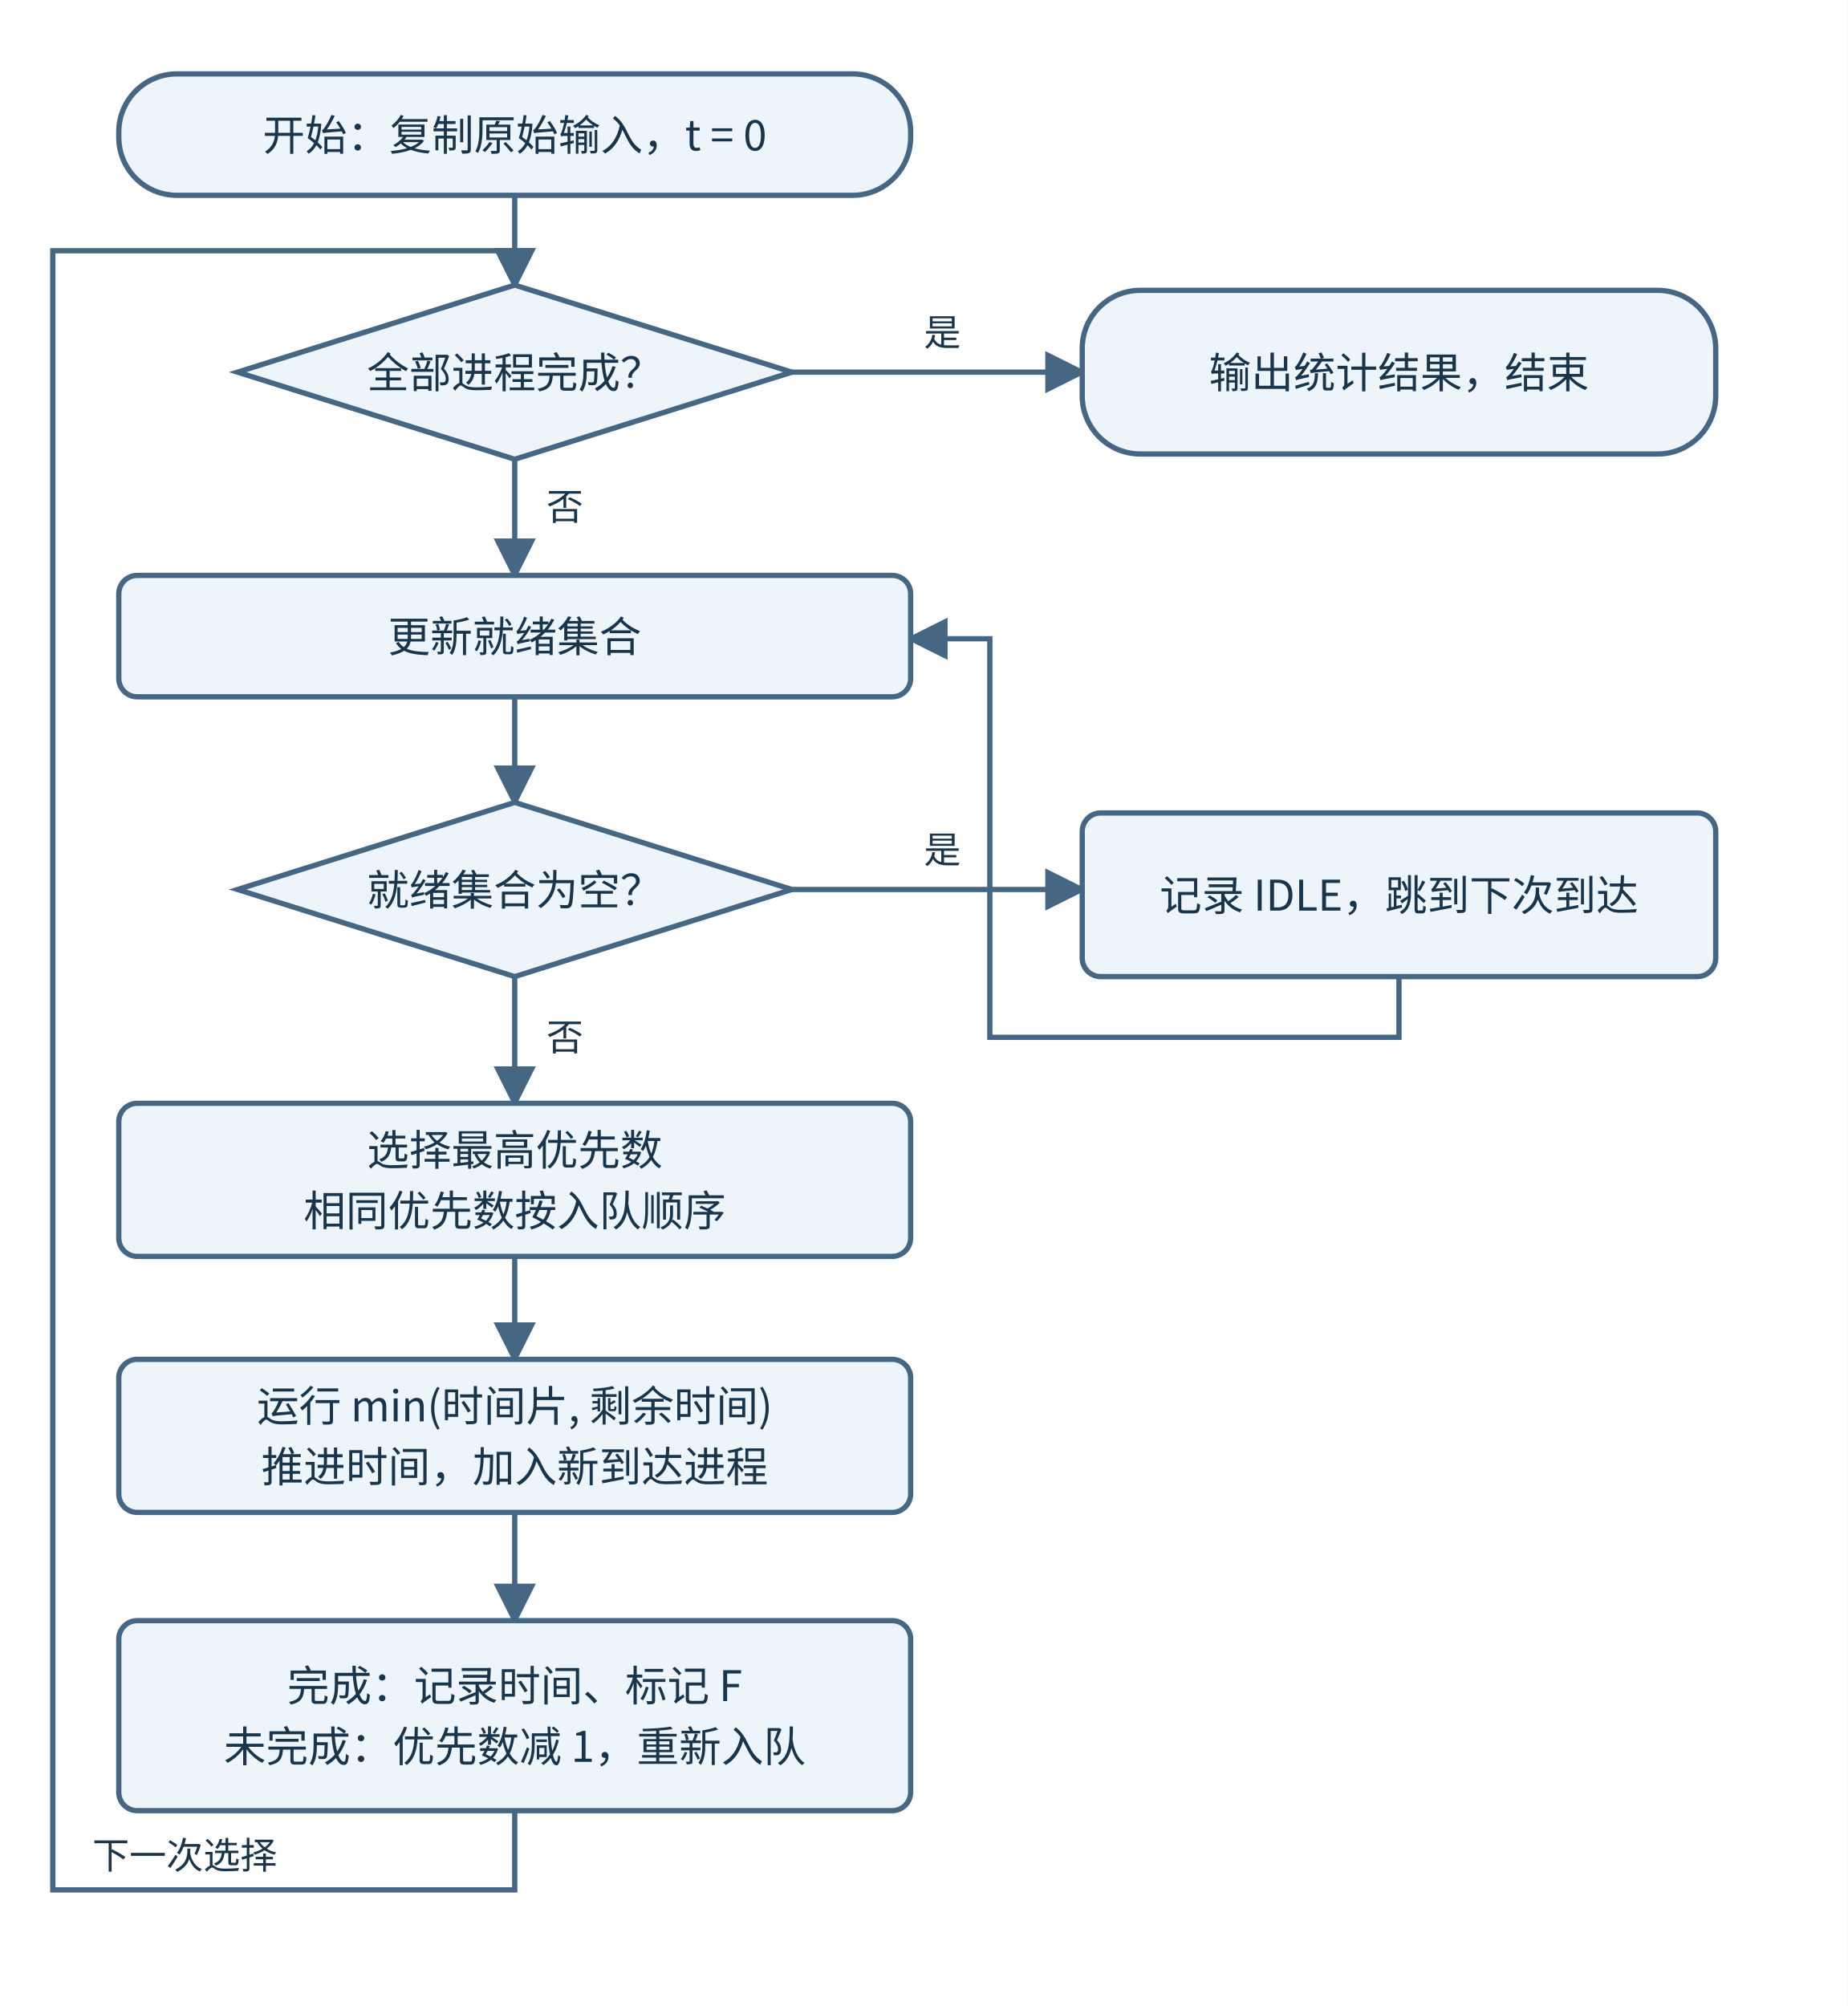
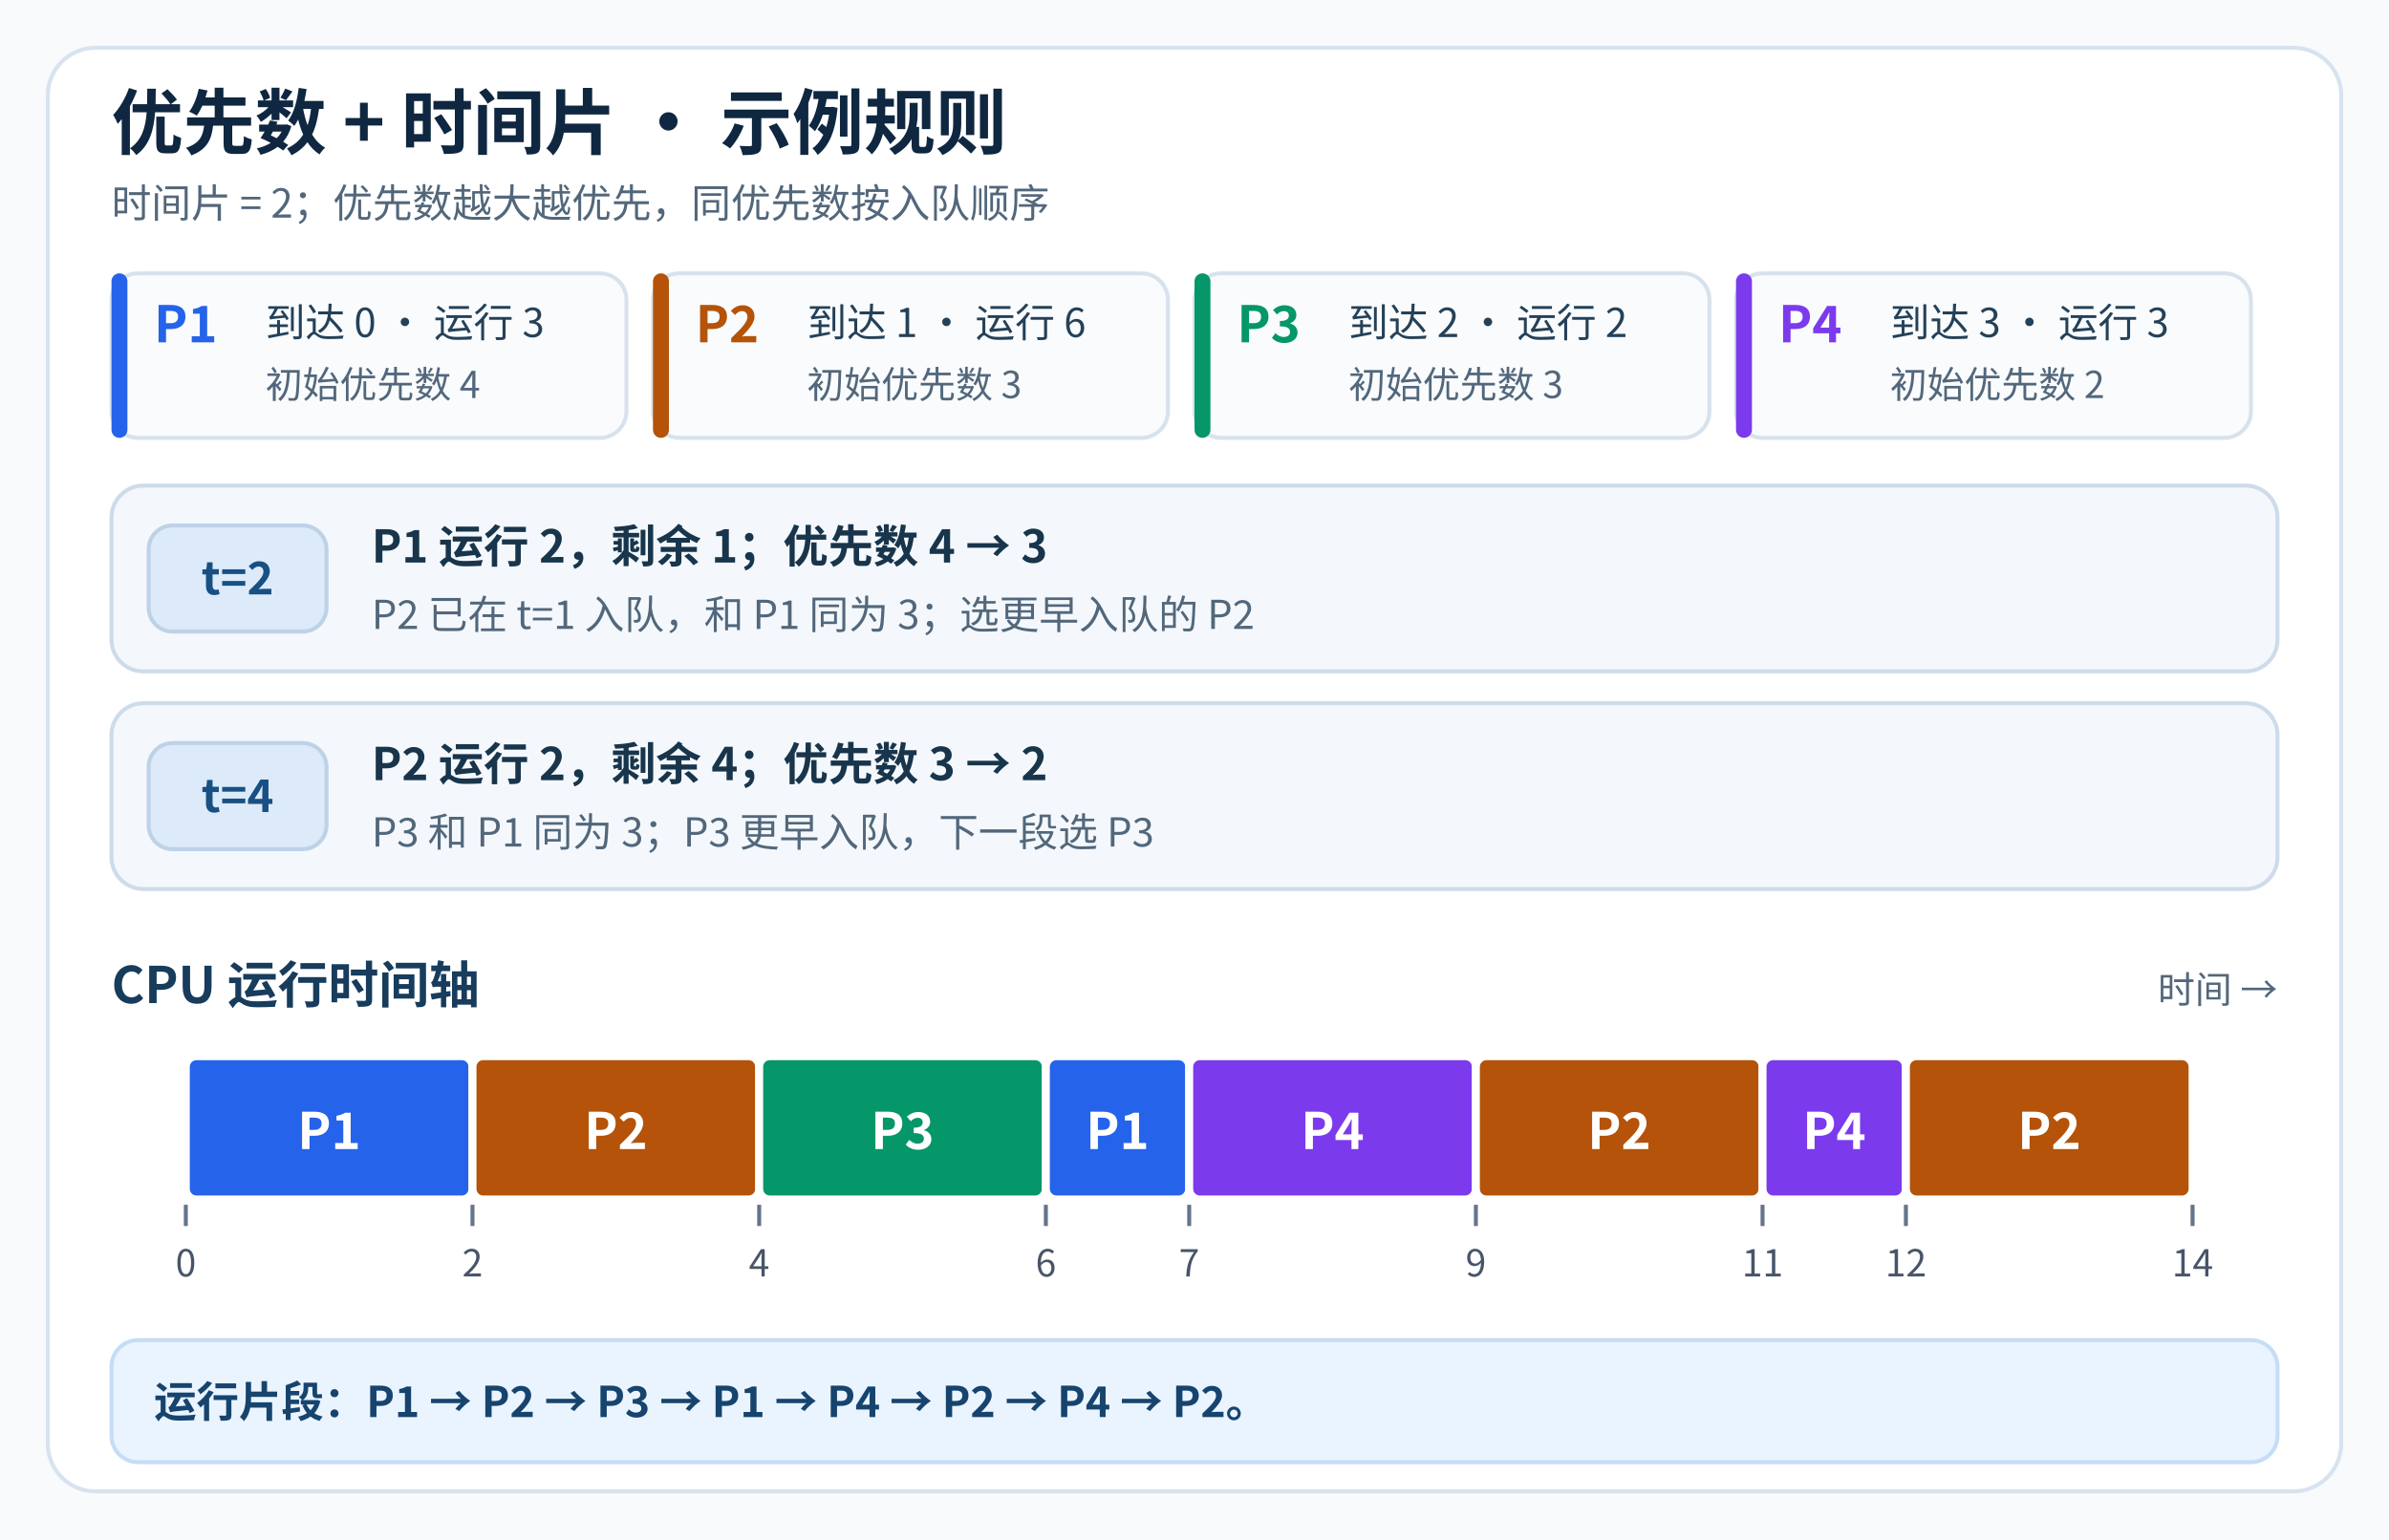
- <svg xmlns="http://www.w3.org/2000/svg" width="700" height="760" viewBox="0 0 700 760" role="img">
-   <defs>
-     <marker id="arrow" markerWidth="8" markerHeight="8" refX="7" refY="4" orient="auto">
-       <path d="M0,0 L8,4 L0,8 Z" fill="#466784" />
-     </marker>
-   </defs>
-   <rect width="700" height="760" fill="#fff" />
-   <g font-family="Noto Sans CJK SC,Microsoft YaHei,sans-serif" font-size="16" fill="#18354b">
-     <path d="M195 74 V108" fill="none" stroke="#466784" stroke-width="2" marker-end="url(#arrow)" />
-     <path d="M300 141 H410" fill="none" stroke="#466784" stroke-width="2" marker-end="url(#arrow)" />
-     <text x="350" y="131" font-size="14">是</text>
-     <path d="M195 174 V218" fill="none" stroke="#466784" stroke-width="2" marker-end="url(#arrow)" />
-     <text x="207" y="197" font-size="14">否</text>
-     <path d="M195 264 V304" fill="none" stroke="#466784" stroke-width="2" marker-end="url(#arrow)" />
-     <path d="M300 337 H410" fill="none" stroke="#466784" stroke-width="2" marker-end="url(#arrow)" />
-     <text x="350" y="327" font-size="14">是</text>
-     <path d="M195 370 V418" fill="none" stroke="#466784" stroke-width="2" marker-end="url(#arrow)" />
-     <text x="207" y="398" font-size="14">否</text>
-     <path d="M195 476 V515" fill="none" stroke="#466784" stroke-width="2" marker-end="url(#arrow)" />
-     <path d="M195 573 V614" fill="none" stroke="#466784" stroke-width="2" marker-end="url(#arrow)" />
-     <path d="M530 370 V393 H375 V242 H345" fill="none" stroke="#466784" stroke-width="2" marker-end="url(#arrow)" />
-     <path d="M195 686 V716 H20 V95 H195 V108" fill="none" stroke="#466784" stroke-width="2" marker-end="url(#arrow)" />
-     <text x="35" y="708" font-size="14">下一次选择</text>
-     <rect x="45" y="28" width="300" height="46" rx="22" fill="#edf4fa" stroke="#466784" stroke-width="2" />
-     <text x="195.0" y="57.0" text-anchor="middle">开始：复制原始输入，t = 0</text>
-     <polygon points="195.0,108 300,141.0 195.0,174 90,141.0" fill="#edf4fa" stroke="#466784" stroke-width="2" />
-     <text x="195.0" y="147.0" text-anchor="middle">全部进程完成？</text>
-     <rect x="45" y="218" width="300" height="46" rx="7" fill="#edf4fa" stroke="#466784" stroke-width="2" />
-     <text x="195.0" y="247.0" text-anchor="middle">更新就绪集合</text>
-     <polygon points="195.0,304 300,337.0 195.0,370 90,337.0" fill="#edf4fa" stroke="#466784" stroke-width="2" />
-     <text x="195.0" y="343.0" text-anchor="middle">就绪集合为空？</text>
-     <rect x="45" y="418" width="300" height="58" rx="7" fill="#edf4fa" stroke="#466784" stroke-width="2" />
-     <text x="195.0" y="441.5" text-anchor="middle">选择最高优先数</text>
-     <text x="195.0" y="464.5" text-anchor="middle">相同优先数按入队顺序</text>
-     <rect x="45" y="515" width="300" height="58" rx="7" fill="#edf4fa" stroke="#466784" stroke-width="2" />
-     <text x="195.0" y="538.5" text-anchor="middle">运行 min(时间片, 剩余时间)</text>
-     <text x="195.0" y="561.5" text-anchor="middle">推进时间，加入新到达进程</text>
-     <rect x="45" y="614" width="300" height="72" rx="7" fill="#edf4fa" stroke="#466784" stroke-width="2" />
-     <text x="195.0" y="644.5" text-anchor="middle">完成：记录时间、标记 F</text>
-     <text x="195.0" y="667.5" text-anchor="middle">未完成：优先数减 1，重新入队</text>
-     <rect x="410" y="308" width="240" height="62" rx="7" fill="#edf4fa" stroke="#466784" stroke-width="2" />
-     <text x="530.0" y="345.0" text-anchor="middle">记录 IDLE，跳到下次到达</text>
-     <rect x="410" y="110" width="240" height="62" rx="22" fill="#edf4fa" stroke="#466784" stroke-width="2" />
-     <text x="530.0" y="147.0" text-anchor="middle">输出统计结果，结束</text>
+ <svg xmlns="http://www.w3.org/2000/svg" width="900" height="580" viewBox="0 0 900 580" role="img" aria-labelledby="title desc">
+   <rect x="0" y="0" width="900" height="580" rx="0" fill="#f8fafc" stroke="#f8fafc" stroke-width="1.5" />
+   <rect x="18" y="18" width="864" height="544" rx="18" fill="#ffffff" stroke="#d7e3ef" stroke-width="1.5" />
+   <g font-family="Microsoft YaHei,Noto Sans CJK SC,Arial,sans-serif">
+     <text x="42" y="56" font-size="27" fill="#0f2740" font-weight="700" text-anchor="start">优先数 + 时间片 · 示例规则</text>
+     <text x="42" y="82" font-size="15" fill="#52677b" font-weight="400" text-anchor="start">时间片 = 2；优先数越大越优先，同优先数按入队顺序</text>
+     <rect x="42" y="103" width="194" height="62" rx="10" fill="#f9fbfd" stroke="#d8e2ec" stroke-width="1.5" />
+     <rect x="42" y="103" width="6" height="62" rx="3" fill="#2563eb" />
+     <text x="58" y="129" font-size="19" fill="#2563eb" font-weight="700" text-anchor="start">P1</text>
+     <text x="100" y="127" font-size="15" fill="#244158" font-weight="400" text-anchor="start">到达 0 · 运行 3</text>
+     <text x="100" y="150" font-size="14" fill="#52677b" font-weight="400" text-anchor="start">初始优先数 4</text>
+     <rect x="246" y="103" width="194" height="62" rx="10" fill="#f9fbfd" stroke="#d8e2ec" stroke-width="1.5" />
+     <rect x="246" y="103" width="6" height="62" rx="3" fill="#b45309" />
+     <text x="262" y="129" font-size="19" fill="#b45309" font-weight="700" text-anchor="start">P2</text>
+     <text x="304" y="127" font-size="15" fill="#244158" font-weight="400" text-anchor="start">到达 1 · 运行 6</text>
+     <text x="304" y="150" font-size="14" fill="#52677b" font-weight="400" text-anchor="start">初始优先数 3</text>
+     <rect x="450" y="103" width="194" height="62" rx="10" fill="#f9fbfd" stroke="#d8e2ec" stroke-width="1.5" />
+     <rect x="450" y="103" width="6" height="62" rx="3" fill="#059669" />
+     <text x="466" y="129" font-size="19" fill="#059669" font-weight="700" text-anchor="start">P3</text>
+     <text x="508" y="127" font-size="15" fill="#244158" font-weight="400" text-anchor="start">到达 2 · 运行 2</text>
+     <text x="508" y="150" font-size="14" fill="#52677b" font-weight="400" text-anchor="start">初始优先数 3</text>
+     <rect x="654" y="103" width="194" height="62" rx="10" fill="#f9fbfd" stroke="#d8e2ec" stroke-width="1.5" />
+     <rect x="654" y="103" width="6" height="62" rx="3" fill="#7c3aed" />
+     <text x="670" y="129" font-size="19" fill="#7c3aed" font-weight="700" text-anchor="start">P4</text>
+     <text x="712" y="127" font-size="15" fill="#244158" font-weight="400" text-anchor="start">到达 3 · 运行 3</text>
+     <text x="712" y="150" font-size="14" fill="#52677b" font-weight="400" text-anchor="start">初始优先数 2</text>
+     <rect x="42" y="183" width="816" height="70" rx="12" fill="#f4f8fc" stroke="#cddbea" stroke-width="1.5" />
+     <rect x="56" y="198" width="67" height="40" rx="9" fill="#dceafa" stroke="#bed2e7" stroke-width="1.5" />
+     <text x="89.5" y="224" font-size="17" fill="#185084" font-weight="700" text-anchor="middle">t=2</text>
+     <text x="140" y="212" font-size="17" fill="#18354b" font-weight="700" text-anchor="start">P1 运行 2，剩余 1；优先数 4 → 3</text>
+     <text x="140" y="237" font-size="15" fill="#52677b" font-weight="400" text-anchor="start">P2 已在 t=1 入队，和 P1 同为 3；选更早入队的 P2</text>
+     <rect x="42" y="265" width="816" height="70" rx="12" fill="#f4f8fc" stroke="#cddbea" stroke-width="1.5" />
+     <rect x="56" y="280" width="67" height="40" rx="9" fill="#dceafa" stroke="#bed2e7" stroke-width="1.5" />
+     <text x="89.5" y="306" font-size="17" fill="#185084" font-weight="700" text-anchor="middle">t=4</text>
+     <text x="140" y="294" font-size="17" fill="#18354b" font-weight="700" text-anchor="start">P2 运行 2，剩余 4；优先数 3 → 2</text>
+     <text x="140" y="319" font-size="15" fill="#52677b" font-weight="400" text-anchor="start">P3 和 P1 同为 3；P3 更早入队，下一段选 P3</text>
+     <text x="42" y="378" font-size="19" fill="#173c5c" font-weight="700" text-anchor="start">CPU 运行时间轴</text>
+     <text x="858" y="378" font-size="14" fill="#52677b" font-weight="400" text-anchor="end">时间 →</text>
+     <rect x="70" y="398" width="108" height="54" fill="#2563eb" stroke="#ffffff" stroke-width="3" rx="4" />
+     <text x="124" y="433" font-size="19" fill="#ffffff" font-weight="700" text-anchor="middle">P1</text>
+     <rect x="178" y="398" width="108" height="54" fill="#b45309" stroke="#ffffff" stroke-width="3" rx="4" />
+     <text x="232" y="433" font-size="19" fill="#ffffff" font-weight="700" text-anchor="middle">P2</text>
+     <rect x="286" y="398" width="108" height="54" fill="#059669" stroke="#ffffff" stroke-width="3" rx="4" />
+     <text x="340" y="433" font-size="19" fill="#ffffff" font-weight="700" text-anchor="middle">P3</text>
+     <rect x="394" y="398" width="54" height="54" fill="#2563eb" stroke="#ffffff" stroke-width="3" rx="4" />
+     <text x="421" y="433" font-size="19" fill="#ffffff" font-weight="700" text-anchor="middle">P1</text>
+     <rect x="448" y="398" width="108" height="54" fill="#7c3aed" stroke="#ffffff" stroke-width="3" rx="4" />
+     <text x="502" y="433" font-size="19" fill="#ffffff" font-weight="700" text-anchor="middle">P4</text>
+     <rect x="556" y="398" width="108" height="54" fill="#b45309" stroke="#ffffff" stroke-width="3" rx="4" />
+     <text x="610" y="433" font-size="19" fill="#ffffff" font-weight="700" text-anchor="middle">P2</text>
+     <rect x="664" y="398" width="54" height="54" fill="#7c3aed" stroke="#ffffff" stroke-width="3" rx="4" />
+     <text x="691" y="433" font-size="19" fill="#ffffff" font-weight="700" text-anchor="middle">P4</text>
+     <rect x="718" y="398" width="108" height="54" fill="#b45309" stroke="#ffffff" stroke-width="3" rx="4" />
+     <text x="772" y="433" font-size="19" fill="#ffffff" font-weight="700" text-anchor="middle">P2</text>
+     <line x1="70" y1="454" x2="70" y2="462" stroke="#64748b" stroke-width="1.5" />
+     <text x="70" y="481" font-size="14" fill="#475569" font-weight="500" text-anchor="middle">0</text>
+     <line x1="178" y1="454" x2="178" y2="462" stroke="#64748b" stroke-width="1.5" />
+     <text x="178" y="481" font-size="14" fill="#475569" font-weight="500" text-anchor="middle">2</text>
+     <line x1="286" y1="454" x2="286" y2="462" stroke="#64748b" stroke-width="1.5" />
+     <text x="286" y="481" font-size="14" fill="#475569" font-weight="500" text-anchor="middle">4</text>
+     <line x1="394" y1="454" x2="394" y2="462" stroke="#64748b" stroke-width="1.5" />
+     <text x="394" y="481" font-size="14" fill="#475569" font-weight="500" text-anchor="middle">6</text>
+     <line x1="448" y1="454" x2="448" y2="462" stroke="#64748b" stroke-width="1.5" />
+     <text x="448" y="481" font-size="14" fill="#475569" font-weight="500" text-anchor="middle">7</text>
+     <line x1="556" y1="454" x2="556" y2="462" stroke="#64748b" stroke-width="1.5" />
+     <text x="556" y="481" font-size="14" fill="#475569" font-weight="500" text-anchor="middle">9</text>
+     <line x1="664" y1="454" x2="664" y2="462" stroke="#64748b" stroke-width="1.5" />
+     <text x="664" y="481" font-size="14" fill="#475569" font-weight="500" text-anchor="middle">11</text>
+     <line x1="718" y1="454" x2="718" y2="462" stroke="#64748b" stroke-width="1.5" />
+     <text x="718" y="481" font-size="14" fill="#475569" font-weight="500" text-anchor="middle">12</text>
+     <line x1="826" y1="454" x2="826" y2="462" stroke="#64748b" stroke-width="1.5" />
+     <text x="826" y="481" font-size="14" fill="#475569" font-weight="500" text-anchor="middle">14</text>
+     <rect x="42" y="505" width="816" height="46" rx="10" fill="#eaf4ff" stroke="#c5ddf5" stroke-width="1.5" />
+     <text x="58" y="534" font-size="16" fill="#16446e" font-weight="600" text-anchor="start">运行片段：P1 → P2 → P3 → P1 → P4 → P2 → P4 → P2。</text>
  </g>
</svg>
